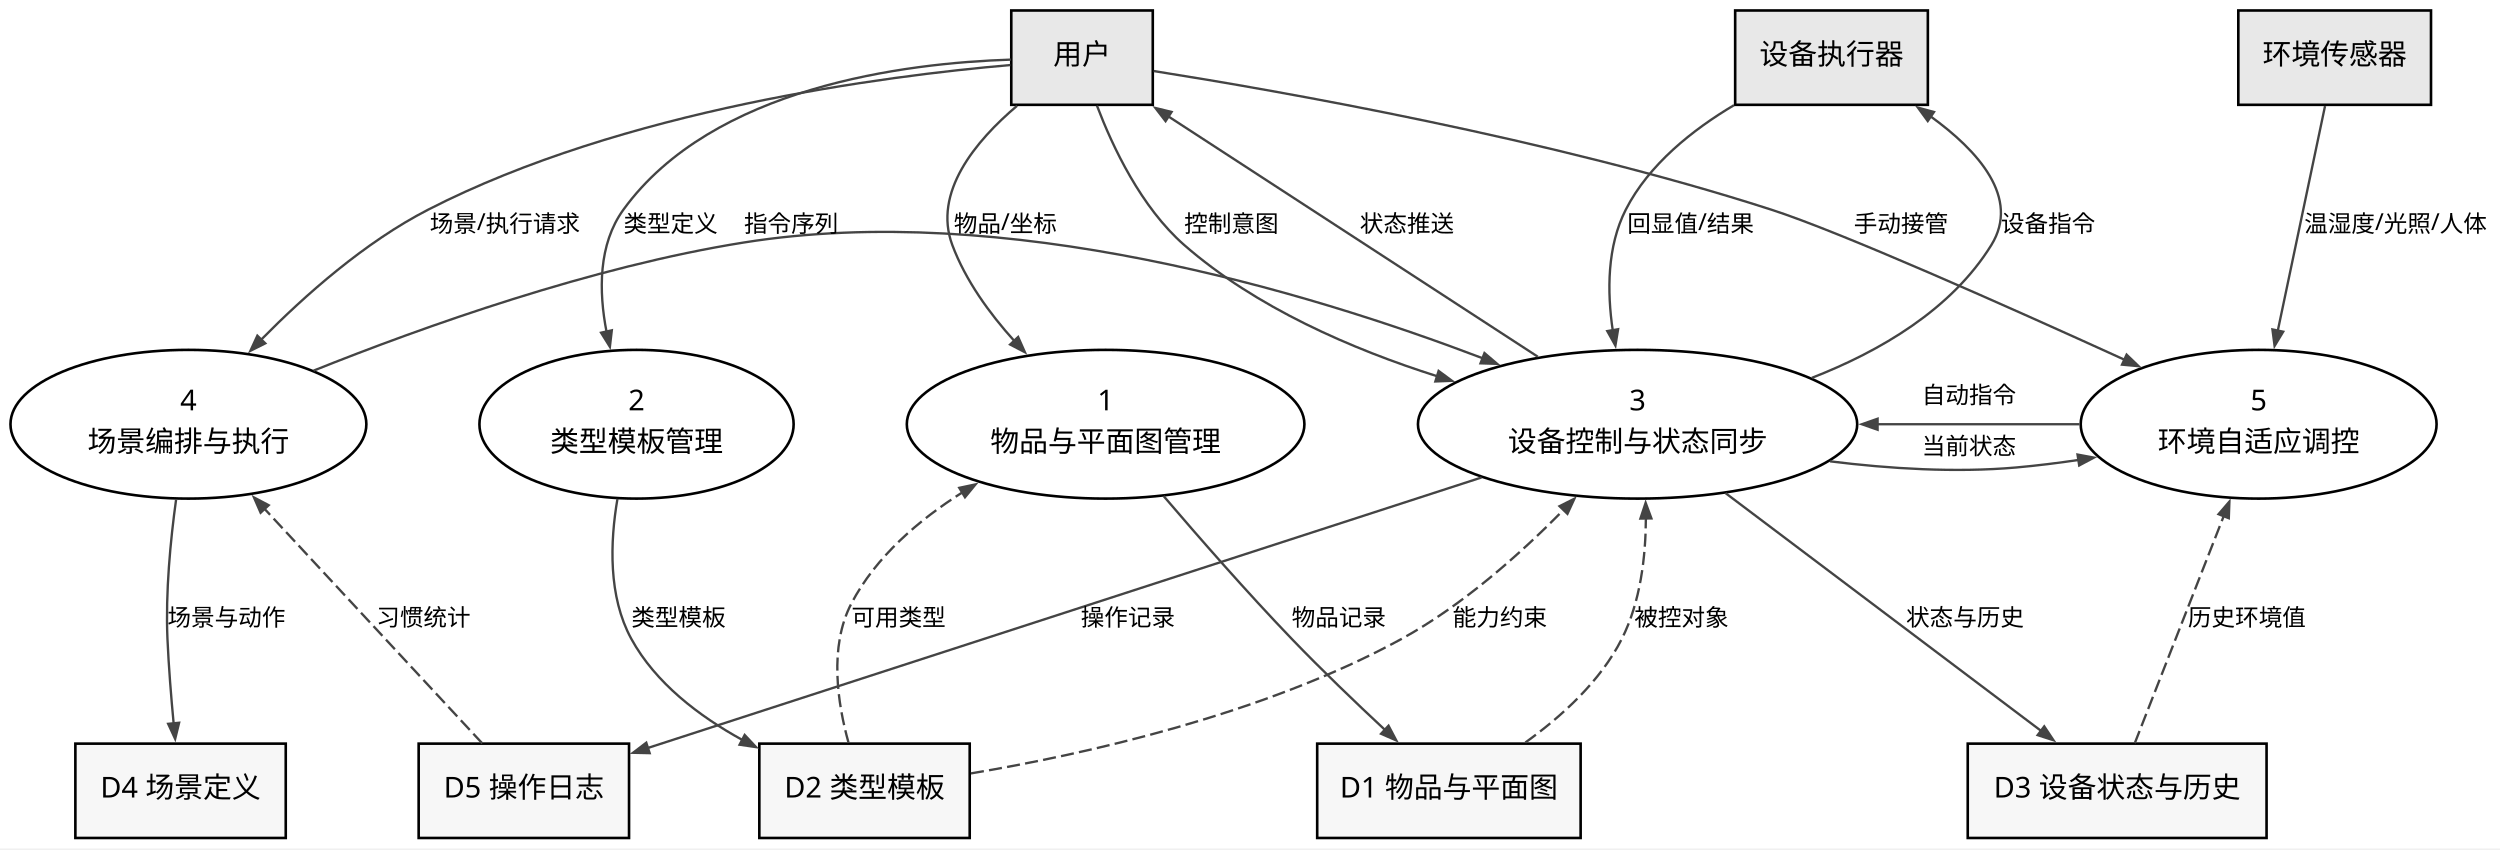
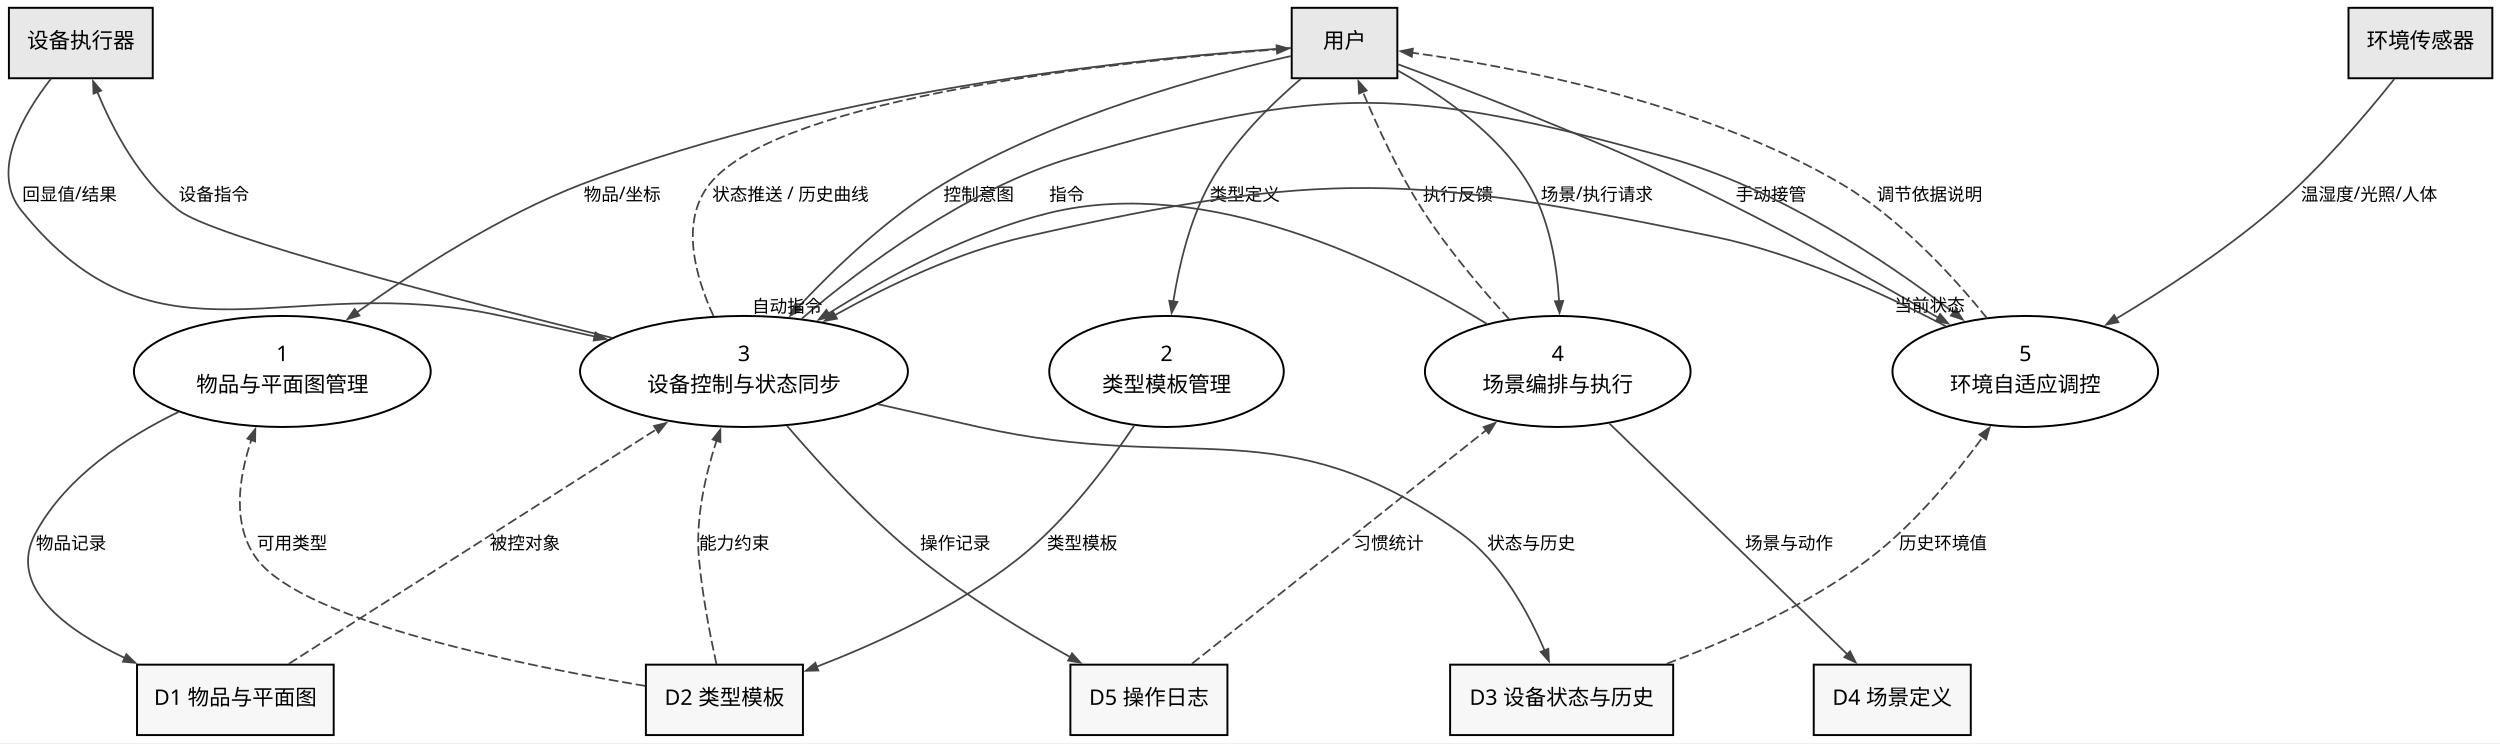
- <svg xmlns="http://www.w3.org/2000/svg" width="954pt" height="324pt" viewBox="0.00 0.00 954.00 324.00">
-   <g id="graph0" class="graph" transform="scale(1 1) rotate(0) translate(4 319.77)">
-     <polygon fill="white" stroke="none" points="-4,4 -4,-319.77 950.14,-319.77 950.14,4 -4,4" />
+ <svg xmlns="http://www.w3.org/2000/svg" width="1278pt" height="380pt" viewBox="0.00 0.00 1278.00 380.00">
+   <g id="graph0" class="graph" transform="scale(1 1) rotate(0) translate(4 375.77)">
+     <polygon fill="white" stroke="none" points="-4,4 -4,-375.77 1274.08,-375.77 1274.08,4 -4,4" />
    <g id="node1" class="node">
-       <polygon fill="#e8e8e8" stroke="black" points="435.9,-315.77 381.9,-315.77 381.9,-279.77 435.9,-279.77 435.9,-315.77" />
-       <text xml:space="preserve" text-anchor="middle" x="408.9" y="-295.19" font-family="PingFang SC" font-size="11.00">用户</text>
+       <polygon fill="#e8e8e8" stroke="black" points="710.32,-371.77 656.32,-371.77 656.32,-335.77 710.32,-335.77 710.32,-371.77" />
+       <text xml:space="preserve" text-anchor="middle" x="683.32" y="-351.19" font-family="PingFang SC" font-size="11.00">用户</text>
    </g>
    <g id="node4" class="node">
-       <ellipse fill="#ffffff" stroke="black" cx="417.9" cy="-157.88" rx="75.86" ry="28.38" />
-       <text xml:space="preserve" text-anchor="middle" x="417.9" y="-163.18" font-family="PingFang SC" font-size="11.00">1</text>
-       <text xml:space="preserve" text-anchor="middle" x="417.9" y="-147.43" font-family="PingFang SC" font-size="11.00">物品与平面图管理</text>
+       <ellipse fill="#ffffff" stroke="black" cx="140.32" cy="-185.88" rx="75.86" ry="28.38" />
+       <text xml:space="preserve" text-anchor="middle" x="140.32" y="-191.18" font-family="PingFang SC" font-size="11.00">1</text>
+       <text xml:space="preserve" text-anchor="middle" x="140.32" y="-175.43" font-family="PingFang SC" font-size="11.00">物品与平面图管理</text>
    </g>
    <g id="edge1" class="edge">
-       <path fill="none" stroke="#444444" stroke-width="0.9" d="M384.11,-279.39C368.24,-265.95 351.92,-246.3 359.4,-226.27 364.44,-212.8 373.51,-200.24 383.03,-189.7" />
-       <polygon fill="#444444" stroke="#444444" stroke-width="0.9" points="384.52,-191.18 387.1,-185.37 381.46,-188.3 384.52,-191.18" />
-       <text xml:space="preserve" text-anchor="middle" x="379.65" y="-231.22" font-family="PingFang SC" font-size="9.00">物品/坐标</text>
+       <path fill="none" stroke="#444444" stroke-width="0.9" d="M655.93,-351.27C591,-346.99 423.42,-331.58 293.82,-281.77 251.6,-265.54 208.18,-237.44 178.34,-216.01" />
+       <polygon fill="#444444" stroke="#444444" stroke-width="0.9" points="179.75,-214.44 173.66,-212.62 177.28,-217.84 179.75,-214.44" />
+       <text xml:space="preserve" text-anchor="middle" x="314.07" y="-273.22" font-family="PingFang SC" font-size="9.00">物品/坐标</text>
    </g>
    <g id="node5" class="node">
-       <ellipse fill="#ffffff" stroke="black" cx="238.9" cy="-157.88" rx="59.95" ry="28.38" />
-       <text xml:space="preserve" text-anchor="middle" x="238.9" y="-163.18" font-family="PingFang SC" font-size="11.00">2</text>
-       <text xml:space="preserve" text-anchor="middle" x="238.9" y="-147.43" font-family="PingFang SC" font-size="11.00">类型模板管理</text>
+       <ellipse fill="#ffffff" stroke="black" cx="592.32" cy="-185.88" rx="59.95" ry="28.38" />
+       <text xml:space="preserve" text-anchor="middle" x="592.32" y="-191.18" font-family="PingFang SC" font-size="11.00">2</text>
+       <text xml:space="preserve" text-anchor="middle" x="592.32" y="-175.43" font-family="PingFang SC" font-size="11.00">类型模板管理</text>
    </g>
    <g id="edge2" class="edge">
-       <path fill="none" stroke="#444444" stroke-width="0.9" d="M381.72,-297.02C341.7,-295.73 267.97,-286.7 233.9,-239.77 224.3,-226.54 224.44,-208.65 227.47,-193.06" />
-       <polygon fill="#444444" stroke="#444444" stroke-width="0.9" points="229.47,-193.73 228.73,-187.42 225.37,-192.81 229.47,-193.73" />
-       <text xml:space="preserve" text-anchor="middle" x="251.9" y="-231.22" font-family="PingFang SC" font-size="9.00">类型定义</text>
+       <path fill="none" stroke="#444444" stroke-width="0.9" d="M661.08,-335.54C645.68,-322.42 625.92,-303.04 614.32,-281.77 604.23,-263.29 598.76,-240.35 595.79,-221.65" />
+       <polygon fill="#444444" stroke="#444444" stroke-width="0.9" points="597.88,-221.43 594.93,-215.8 593.72,-222.04 597.88,-221.43" />
+       <text xml:space="preserve" text-anchor="middle" x="632.32" y="-273.22" font-family="PingFang SC" font-size="9.00">类型定义</text>
    </g>
    <g id="node6" class="node">
-       <ellipse fill="#ffffff" stroke="black" cx="620.9" cy="-157.88" rx="83.81" ry="28.38" />
-       <text xml:space="preserve" text-anchor="middle" x="620.9" y="-163.18" font-family="PingFang SC" font-size="11.00">3</text>
-       <text xml:space="preserve" text-anchor="middle" x="620.9" y="-147.43" font-family="PingFang SC" font-size="11.00">设备控制与状态同步</text>
+       <ellipse fill="#ffffff" stroke="black" cx="376.32" cy="-185.88" rx="83.81" ry="28.38" />
+       <text xml:space="preserve" text-anchor="middle" x="376.32" y="-191.18" font-family="PingFang SC" font-size="11.00">3</text>
+       <text xml:space="preserve" text-anchor="middle" x="376.32" y="-175.43" font-family="PingFang SC" font-size="11.00">设备控制与状态同步</text>
    </g>
    <g id="edge3" class="edge">
-       <path fill="none" stroke="#444444" stroke-width="0.9" d="M414.59,-279.47C420.59,-263.67 431.48,-240.63 447.9,-226.27 475.2,-202.4 511.92,-186.5 544.5,-176.17" />
-       <polygon fill="#444444" stroke="#444444" stroke-width="0.9" points="544.97,-178.22 550.08,-174.45 543.73,-174.21 544.97,-178.22" />
-       <text xml:space="preserve" text-anchor="middle" x="465.9" y="-231.22" font-family="PingFang SC" font-size="9.00">控制意图</text>
+       <path fill="none" stroke="#444444" stroke-width="0.9" d="M655.88,-347.1C615.03,-337.84 536.74,-316.89 478.32,-281.77 450.16,-264.84 423.16,-239.15 404.02,-218.77" />
+       <polygon fill="#444444" stroke="#444444" stroke-width="0.9" points="405.63,-217.42 400.01,-214.45 402.55,-220.27 405.63,-217.42" />
+       <text xml:space="preserve" text-anchor="middle" x="496.32" y="-273.22" font-family="PingFang SC" font-size="9.00">控制意图</text>
    </g>
    <g id="node7" class="node">
-       <ellipse fill="#ffffff" stroke="black" cx="67.9" cy="-157.88" rx="67.9" ry="28.38" />
-       <text xml:space="preserve" text-anchor="middle" x="67.9" y="-163.18" font-family="PingFang SC" font-size="11.00">4</text>
-       <text xml:space="preserve" text-anchor="middle" x="67.9" y="-147.43" font-family="PingFang SC" font-size="11.00">场景编排与执行</text>
+       <ellipse fill="#ffffff" stroke="black" cx="792.32" cy="-185.88" rx="67.9" ry="28.38" />
+       <text xml:space="preserve" text-anchor="middle" x="792.32" y="-191.18" font-family="PingFang SC" font-size="11.00">4</text>
+       <text xml:space="preserve" text-anchor="middle" x="792.32" y="-175.43" font-family="PingFang SC" font-size="11.00">场景编排与执行</text>
    </g>
    <g id="edge4" class="edge">
-       <path fill="none" stroke="#444444" stroke-width="0.9" d="M381.55,-294.95C333.97,-290.84 233.91,-278.01 159.4,-239.77 135.3,-227.39 112.46,-207.22 95.63,-190.12" />
-       <polygon fill="#444444" stroke="#444444" stroke-width="0.9" points="97.23,-188.75 91.55,-185.9 94.21,-191.67 97.23,-188.75" />
-       <text xml:space="preserve" text-anchor="middle" x="188.65" y="-231.22" font-family="PingFang SC" font-size="9.00">场景/执行请求</text>
+       <path fill="none" stroke="#444444" stroke-width="0.9" d="M710.64,-339.62C732.37,-327.66 761.64,-307.9 777.32,-281.77 788.07,-263.84 791.89,-240.72 792.99,-221.79" />
+       <polygon fill="#444444" stroke="#444444" stroke-width="0.9" points="795.08,-221.93 793.23,-215.85 790.89,-221.76 795.08,-221.93" />
+       <text xml:space="preserve" text-anchor="middle" x="812.32" y="-273.22" font-family="PingFang SC" font-size="9.00">场景/执行请求</text>
    </g>
    <g id="node8" class="node">
-       <ellipse fill="#ffffff" stroke="black" cx="857.9" cy="-157.88" rx="67.9" ry="28.38" />
-       <text xml:space="preserve" text-anchor="middle" x="857.9" y="-163.18" font-family="PingFang SC" font-size="11.00">5</text>
-       <text xml:space="preserve" text-anchor="middle" x="857.9" y="-147.43" font-family="PingFang SC" font-size="11.00">环境自适应调控</text>
+       <ellipse fill="#ffffff" stroke="black" cx="1031.32" cy="-185.88" rx="67.9" ry="28.38" />
+       <text xml:space="preserve" text-anchor="middle" x="1031.32" y="-191.18" font-family="PingFang SC" font-size="11.00">5</text>
+       <text xml:space="preserve" text-anchor="middle" x="1031.32" y="-175.43" font-family="PingFang SC" font-size="11.00">环境自适应调控</text>
    </g>
    <g id="edge5" class="edge">
-       <path fill="none" stroke="#444444" stroke-width="0.9" d="M436.25,-292.66C484.56,-285.01 587.86,-266.86 671.9,-239.77 698.02,-231.35 761.26,-203.21 806.76,-182.47" />
-       <polygon fill="#444444" stroke="#444444" stroke-width="0.9" points="807.51,-184.44 812.09,-180.04 805.76,-180.62 807.51,-184.44" />
-       <text xml:space="preserve" text-anchor="middle" x="721.39" y="-231.22" font-family="PingFang SC" font-size="9.00">手动接管</text>
+       <path fill="none" stroke="#444444" stroke-width="0.9" d="M710.59,-342.93C745.56,-330.06 807.84,-306.24 859.32,-281.77 903.68,-260.68 952.57,-233.28 986.85,-213.35" />
+       <polygon fill="#444444" stroke="#444444" stroke-width="0.9" points="987.77,-215.25 991.9,-210.41 985.66,-211.62 987.77,-215.25" />
+       <text xml:space="preserve" text-anchor="middle" x="901.29" y="-273.22" font-family="PingFang SC" font-size="9.00">手动接管</text>
    </g>
    <g id="node2" class="node">
-       <polygon fill="#e8e8e8" stroke="black" points="923.67,-315.77 850.14,-315.77 850.14,-279.77 923.67,-279.77 923.67,-315.77" />
-       <text xml:space="preserve" text-anchor="middle" x="886.9" y="-295.19" font-family="PingFang SC" font-size="11.00">环境传感器</text>
+       <polygon fill="#e8e8e8" stroke="black" points="1270.08,-371.77 1196.55,-371.77 1196.55,-335.77 1270.08,-335.77 1270.08,-371.77" />
+       <text xml:space="preserve" text-anchor="middle" x="1233.32" y="-351.19" font-family="PingFang SC" font-size="11.00">环境传感器</text>
    </g>
    <g id="edge19" class="edge">
-       <path fill="none" stroke="#444444" stroke-width="0.9" d="M883.23,-279.3C878.71,-257.82 870.93,-220.83 865.19,-193.5" />
-       <polygon fill="#444444" stroke="#444444" stroke-width="0.9" points="867.27,-193.2 863.98,-187.76 863.16,-194.06 867.27,-193.2" />
-       <text xml:space="preserve" text-anchor="middle" x="910.14" y="-231.22" font-family="PingFang SC" font-size="9.00">温湿度/光照/人体</text>
+       <path fill="none" stroke="#444444" stroke-width="0.9" d="M1219.94,-335.34C1205.61,-317.33 1181.64,-289 1157.32,-268.27 1132.74,-247.32 1102.42,-227.57 1077.67,-212.78" />
+       <polygon fill="#444444" stroke="#444444" stroke-width="0.9" points="1078.91,-211.07 1072.68,-209.82 1076.77,-214.68 1078.91,-211.07" />
+       <text xml:space="preserve" text-anchor="middle" x="1207.05" y="-273.22" font-family="PingFang SC" font-size="9.00">温湿度/光照/人体</text>
    </g>
    <g id="node3" class="node">
-       <polygon fill="#e8e8e8" stroke="black" points="731.67,-315.77 658.14,-315.77 658.14,-279.77 731.67,-279.77 731.67,-315.77" />
-       <text xml:space="preserve" text-anchor="middle" x="694.9" y="-295.19" font-family="PingFang SC" font-size="11.00">设备执行器</text>
+       <polygon fill="#e8e8e8" stroke="black" points="74.08,-371.77 0.55,-371.77 0.55,-335.77 74.08,-335.77 74.08,-371.77" />
+       <text xml:space="preserve" text-anchor="middle" x="37.32" y="-351.19" font-family="PingFang SC" font-size="11.00">设备执行器</text>
    </g>
    <g id="edge17" class="edge">
-       <path fill="none" stroke="#444444" stroke-width="0.9" d="M657.7,-279.64C641.93,-270.28 625.2,-257.02 616.4,-239.77 609.27,-225.77 609.22,-208.58 611.43,-193.66" />
-       <polygon fill="#444444" stroke="#444444" stroke-width="0.9" points="613.47,-194.15 612.44,-187.88 609.34,-193.43 613.47,-194.15" />
-       <text xml:space="preserve" text-anchor="middle" x="641.15" y="-231.22" font-family="PingFang SC" font-size="9.00">回显值/结果</text>
+       <path fill="none" stroke="#444444" stroke-width="0.9" d="M22.12,-335.59C7.81,-317.27 -9.21,-288.2 6.82,-268.27 76.82,-181.2 143.21,-238.31 252.32,-214.27 267.72,-210.87 284.2,-207.24 299.95,-203.76" />
+       <polygon fill="#444444" stroke="#444444" stroke-width="0.9" points="300.39,-205.81 305.8,-202.47 299.48,-201.71 300.39,-205.81" />
+       <text xml:space="preserve" text-anchor="middle" x="31.57" y="-273.22" font-family="PingFang SC" font-size="9.00">回显值/结果</text>
    </g>
    <g id="node9" class="node">
-       <polygon fill="#f7f7f7" stroke="black" points="599.17,-36 498.64,-36 498.64,0 599.17,0 599.17,-36" />
-       <text xml:space="preserve" text-anchor="middle" x="548.9" y="-15.43" font-family="PingFang SC" font-size="11.00">D1 物品与平面图</text>
+       <polygon fill="#f7f7f7" stroke="black" points="166.58,-36 66.05,-36 66.05,0 166.58,0 166.58,-36" />
+       <text xml:space="preserve" text-anchor="middle" x="116.32" y="-15.43" font-family="PingFang SC" font-size="11.00">D1 物品与平面图</text>
    </g>
    <g id="edge6" class="edge">
-       <path fill="none" stroke="#444444" stroke-width="0.9" d="M440.02,-130.48C453.75,-114.41 471.94,-93.65 488.9,-76 500.28,-64.16 513.46,-51.53 524.57,-41.18" />
-       <polygon fill="#444444" stroke="#444444" stroke-width="0.9" points="525.86,-42.84 528.83,-37.22 523.01,-39.76 525.86,-42.84" />
-       <text xml:space="preserve" text-anchor="middle" x="506.9" y="-80.95" font-family="PingFang SC" font-size="9.00">物品记录</text>
+       <path fill="none" stroke="#444444" stroke-width="0.9" d="M87.33,-165.22C60.29,-152.16 29.88,-132.09 14.32,-103.5 -0.57,-76.16 28.81,-54.11 59.8,-39.39" />
+       <polygon fill="#444444" stroke="#444444" stroke-width="0.9" points="60.6,-41.34 65.18,-36.93 58.85,-37.52 60.6,-41.34" />
+       <text xml:space="preserve" text-anchor="middle" x="32.32" y="-94.95" font-family="PingFang SC" font-size="9.00">物品记录</text>
    </g>
    <g id="node10" class="node">
-       <polygon fill="#f7f7f7" stroke="black" points="366.04,-36 285.76,-36 285.76,0 366.04,0 366.04,-36" />
-       <text xml:space="preserve" text-anchor="middle" x="325.9" y="-15.43" font-family="PingFang SC" font-size="11.00">D2 类型模板</text>
+       <polygon fill="#f7f7f7" stroke="black" points="406.46,-36 326.18,-36 326.18,0 406.46,0 406.46,-36" />
+       <text xml:space="preserve" text-anchor="middle" x="366.32" y="-15.43" font-family="PingFang SC" font-size="11.00">D2 类型模板</text>
    </g>
    <g id="edge7" class="edge">
-       <path fill="none" stroke="#444444" stroke-width="0.9" d="M231.62,-129.41C228.8,-112.94 228.07,-92.14 236.9,-76 246.15,-59.09 262.8,-46.46 279.22,-37.44" />
-       <polygon fill="#444444" stroke="#444444" stroke-width="0.9" points="280.17,-39.31 284.51,-34.67 278.22,-35.59 280.17,-39.31" />
-       <text xml:space="preserve" text-anchor="middle" x="254.9" y="-80.95" font-family="PingFang SC" font-size="9.00">类型模板</text>
+       <path fill="none" stroke="#444444" stroke-width="0.9" d="M575.95,-158.39C562.1,-137.67 540.66,-109.24 516.32,-90 485.29,-65.48 444.42,-46.85 413.18,-34.83" />
+       <polygon fill="#444444" stroke="#444444" stroke-width="0.9" points="414.3,-33.01 407.94,-32.85 412.81,-36.94 414.3,-33.01" />
+       <text xml:space="preserve" text-anchor="middle" x="549.15" y="-94.95" font-family="PingFang SC" font-size="9.00">类型模板</text>
    </g>
    <g id="edge22" class="edge">
-       <path fill="none" stroke="#444444" stroke-width="0.9" d="M582.82,-183.65C542.57,-209.83 479.75,-250.69 441.65,-275.47" />
-       <polygon fill="#444444" stroke="#444444" stroke-width="0.9" points="440.78,-273.53 436.9,-278.56 443.07,-277.05 440.78,-273.53" />
-       <text xml:space="preserve" text-anchor="middle" x="532.9" y="-231.22" font-family="PingFang SC" font-size="9.00">状态推送</text>
+       <path fill="none" stroke="#444444" stroke-width="0.9" stroke-dasharray="5,2" d="M360.71,-214.26C351.22,-234.92 343.59,-262.85 358.82,-281.77 395.03,-326.76 573.21,-344.81 649.05,-350.53" />
+       <polygon fill="#444444" stroke="#444444" stroke-width="0.9" points="648.56,-352.6 654.7,-350.95 648.87,-348.42 648.56,-352.6" />
+       <text xml:space="preserve" text-anchor="middle" x="400.07" y="-273.22" font-family="PingFang SC" font-size="9.00">状态推送 / 历史曲线</text>
    </g>
    <g id="edge16" class="edge">
-       <path fill="none" stroke="#444444" stroke-width="0.9" d="M687.4,-175.58C713.44,-185.73 740.68,-201.65 755.9,-226.27 767.01,-244.23 750.95,-262.2 732.52,-275.5" />
-       <polygon fill="#444444" stroke="#444444" stroke-width="0.9" points="731.63,-273.57 727.88,-278.7 734.01,-277.03 731.63,-273.57" />
-       <text xml:space="preserve" text-anchor="middle" x="777.56" y="-231.22" font-family="PingFang SC" font-size="9.00">设备指令</text>
+       <path fill="none" stroke="#444444" stroke-width="0.9" d="M308.78,-203.09C229.07,-222.66 105.06,-254.62 87.32,-268.27 67.22,-283.72 53.6,-309.74 45.71,-328.83" />
+       <polygon fill="#444444" stroke="#444444" stroke-width="0.9" points="43.82,-327.9 43.56,-334.25 47.72,-329.45 43.82,-327.9" />
+       <text xml:space="preserve" text-anchor="middle" x="105.32" y="-273.22" font-family="PingFang SC" font-size="9.00">设备指令</text>
    </g>
    <g id="edge21" class="edge">
-       <path fill="none" stroke="#444444" stroke-width="0.9" d="M694.32,-143.73C717.06,-140.89 742.23,-139.34 765.36,-141.38 773.23,-142.08 781.44,-143.1 789.57,-144.31" />
-       <polygon fill="#444444" stroke="#444444" stroke-width="0.9" points="788.78,-146.31 795.03,-145.15 789.42,-142.16 788.78,-146.31" />
-       <text xml:space="preserve" text-anchor="middle" x="747.36" y="-146.33" font-family="PingFang SC" font-size="9.00">当前状态</text>
+       <path fill="none" stroke="#444444" stroke-width="0.9" d="M405.77,-212.81C437.35,-239.68 490.26,-279.22 544.32,-295.27 673.84,-333.72 718.08,-331.22 848.32,-295.27 904.03,-279.89 959.86,-242.57 994.94,-215.81" />
+       <polygon fill="#444444" stroke="#444444" stroke-width="0.9" points="995.84,-217.76 999.31,-212.44 993.27,-214.44 995.84,-217.76" />
+       <text xml:space="preserve" text-anchor="middle" x="982.39" y="-216.56" font-family="PingFang SC" font-size="9.00">当前状态</text>
    </g>
    <g id="node11" class="node">
-       <polygon fill="#f7f7f7" stroke="black" points="860.92,-36 746.89,-36 746.89,0 860.92,0 860.92,-36" />
-       <text xml:space="preserve" text-anchor="middle" x="803.9" y="-15.43" font-family="PingFang SC" font-size="11.00">D3 设备状态与历史</text>
+       <polygon fill="#f7f7f7" stroke="black" points="851.33,-36 737.3,-36 737.3,0 851.33,0 851.33,-36" />
+       <text xml:space="preserve" text-anchor="middle" x="794.32" y="-15.43" font-family="PingFang SC" font-size="11.00">D3 设备状态与历史</text>
    </g>
    <g id="edge9" class="edge">
-       <path fill="none" stroke="#444444" stroke-width="0.9" d="M654.47,-131.59C688.95,-105.61 742.09,-65.58 774.83,-40.9" />
-       <polygon fill="#444444" stroke="#444444" stroke-width="0.9" points="776.08,-42.59 779.61,-37.3 773.56,-39.24 776.08,-42.59" />
-       <text xml:space="preserve" text-anchor="middle" x="745.86" y="-80.95" font-family="PingFang SC" font-size="9.00">状态与历史</text>
+       <path fill="none" stroke="#444444" stroke-width="0.9" d="M444.83,-169.15C461.66,-165.31 479.63,-161.23 496.32,-157.5 605.55,-133.05 651.06,-168.32 742.32,-103.5 763.2,-88.66 777.37,-62.54 785.58,-43.26" />
+       <polygon fill="#444444" stroke="#444444" stroke-width="0.9" points="787.5,-44.11 787.82,-37.76 783.61,-42.52 787.5,-44.11" />
+       <text xml:space="preserve" text-anchor="middle" x="778.76" y="-94.95" font-family="PingFang SC" font-size="9.00">状态与历史</text>
    </g>
    <g id="node13" class="node">
-       <polygon fill="#f7f7f7" stroke="black" points="236.04,-36 155.76,-36 155.76,0 236.04,0 236.04,-36" />
-       <text xml:space="preserve" text-anchor="middle" x="195.9" y="-15.43" font-family="PingFang SC" font-size="11.00">D5 操作日志</text>
+       <polygon fill="#f7f7f7" stroke="black" points="623.46,-36 543.18,-36 543.18,0 623.46,0 623.46,-36" />
+       <text xml:space="preserve" text-anchor="middle" x="583.32" y="-15.43" font-family="PingFang SC" font-size="11.00">D5 操作日志</text>
    </g>
    <g id="edge10" class="edge">
-       <path fill="none" stroke="#444444" stroke-width="0.9" d="M561.36,-137.57C476.1,-109.9 320.94,-59.56 243.1,-34.31" />
-       <polygon fill="#444444" stroke="#444444" stroke-width="0.9" points="243.91,-32.37 237.56,-32.51 242.62,-36.36 243.91,-32.37" />
-       <text xml:space="preserve" text-anchor="middle" x="426.4" y="-80.95" font-family="PingFang SC" font-size="9.00">操作记录</text>
+       <path fill="none" stroke="#444444" stroke-width="0.9" d="M398.31,-158.08C415.57,-137.98 440.87,-110.52 466.32,-90 490.15,-70.78 519.64,-52.91 543.05,-39.91" />
+       <polygon fill="#444444" stroke="#444444" stroke-width="0.9" points="544.04,-41.77 548.29,-37.04 542.02,-38.08 544.04,-41.77" />
+       <text xml:space="preserve" text-anchor="middle" x="484.32" y="-94.95" font-family="PingFang SC" font-size="9.00">操作记录</text>
+     </g>
+     <g id="edge23" class="edge">
+       <path fill="none" stroke="#444444" stroke-width="0.9" stroke-dasharray="5,2" d="M767.45,-212.63C753.41,-227.99 736.16,-248.34 723.32,-268.27 710.81,-287.66 699.87,-311.56 692.6,-328.99" />
+       <polygon fill="#444444" stroke="#444444" stroke-width="0.9" points="690.75,-327.96 690.42,-334.31 694.64,-329.55 690.75,-327.96" />
+       <text xml:space="preserve" text-anchor="middle" x="741.32" y="-273.22" font-family="PingFang SC" font-size="9.00">执行反馈</text>
    </g>
    <g id="edge18" class="edge">
-       <path fill="none" stroke="#444444" stroke-width="0.9" d="M115.66,-178.34C157.94,-195.26 221.77,-217.98 279.9,-227.24 379.4,-243.11 493.98,-208.87 561.76,-183.07" />
-       <polygon fill="#444444" stroke="#444444" stroke-width="0.9" points="562.47,-185.05 567.31,-180.93 560.96,-181.13 562.47,-185.05" />
-       <text xml:space="preserve" text-anchor="middle" x="297.9" y="-231.22" font-family="PingFang SC" font-size="9.00">指令序列</text>
+       <path fill="none" stroke="#444444" stroke-width="0.9" d="M756.12,-210.2C706.26,-240.69 613.38,-286.71 532.32,-266.91 491.46,-256.93 449.38,-234.22 419.24,-215.37" />
+       <polygon fill="#444444" stroke="#444444" stroke-width="0.9" points="420.72,-213.82 414.52,-212.38 418.47,-217.37 420.72,-213.82" />
+       <text xml:space="preserve" text-anchor="middle" x="541.32" y="-273.22" font-family="PingFang SC" font-size="9.00">指令</text>
    </g>
    <g id="node12" class="node">
-       <polygon fill="#f7f7f7" stroke="black" points="105.04,-36 24.76,-36 24.76,0 105.04,0 105.04,-36" />
-       <text xml:space="preserve" text-anchor="middle" x="64.9" y="-15.43" font-family="PingFang SC" font-size="11.00">D4 场景定义</text>
+       <polygon fill="#f7f7f7" stroke="black" points="1003.46,-36 923.18,-36 923.18,0 1003.46,0 1003.46,-36" />
+       <text xml:space="preserve" text-anchor="middle" x="963.32" y="-15.43" font-family="PingFang SC" font-size="11.00">D4 场景定义</text>
    </g>
    <g id="edge8" class="edge">
-       <path fill="none" stroke="#444444" stroke-width="0.9" d="M63.21,-129.24C61.05,-113.63 59.13,-93.76 59.9,-76 60.37,-65.4 61.31,-53.73 62.26,-43.72" />
-       <polygon fill="#444444" stroke="#444444" stroke-width="0.9" points="64.35,-43.97 62.84,-37.79 60.17,-43.56 64.35,-43.97" />
-       <text xml:space="preserve" text-anchor="middle" x="82.4" y="-80.95" font-family="PingFang SC" font-size="9.00">场景与动作</text>
+       <path fill="none" stroke="#444444" stroke-width="0.9" d="M818.66,-159.33C851.96,-127.02 908.74,-71.94 940.35,-41.28" />
+       <polygon fill="#444444" stroke="#444444" stroke-width="0.9" points="941.75,-42.84 944.6,-37.16 938.83,-39.83 941.75,-42.84" />
+       <text xml:space="preserve" text-anchor="middle" x="910.55" y="-94.95" font-family="PingFang SC" font-size="9.00">场景与动作</text>
+     </g>
+     <g id="edge24" class="edge">
+       <path fill="none" stroke="#444444" stroke-width="0.9" stroke-dasharray="5,2" d="M1011.74,-213.15C994.42,-234.6 967.3,-264.14 937.32,-281.77 866.02,-323.67 768.89,-341.79 717.87,-348.82" />
+       <polygon fill="#444444" stroke="#444444" stroke-width="0.9" points="717.71,-346.73 712.04,-349.6 718.26,-350.89 717.71,-346.73" />
+       <text xml:space="preserve" text-anchor="middle" x="982.32" y="-273.22" font-family="PingFang SC" font-size="9.00">调节依据说明</text>
    </g>
    <g id="edge20" class="edge">
-       <path fill="none" stroke="#444444" stroke-width="0.9" d="M789.55,-157.88C765.47,-157.88 738,-157.88 712.32,-157.88" />
-       <polygon fill="#444444" stroke="#444444" stroke-width="0.9" points="712.49,-155.78 706.49,-157.88 712.49,-159.98 712.49,-155.78" />
-       <text xml:space="preserve" text-anchor="middle" x="747.36" y="-165.83" font-family="PingFang SC" font-size="9.00">自动指令</text>
+       <path fill="none" stroke="#444444" stroke-width="0.9" d="M990.68,-209.02C959.43,-225.42 914.59,-246 872.32,-254.77 719.13,-286.52 672.88,-289.38 520.32,-254.77 485.91,-246.96 450.12,-229.89 422.82,-214.69" />
+       <polygon fill="#444444" stroke="#444444" stroke-width="0.9" points="423.87,-212.87 417.61,-211.75 421.8,-216.53 423.87,-212.87" />
+       <text xml:space="preserve" text-anchor="middle" x="398.43" y="-216.03" font-family="PingFang SC" font-size="9.00">自动指令</text>
    </g>
    <g id="edge13" class="edge">
-       <path fill="none" stroke="#444444" stroke-width="0.9" stroke-dasharray="5,2" d="M578.08,-36.43C591.72,-46.23 606.74,-59.77 614.9,-76 621.98,-90.05 624.02,-107.24 624.07,-122.16" />
-       <polygon fill="#444444" stroke="#444444" stroke-width="0.9" points="621.98,-121.88 623.98,-127.91 626.18,-121.95 621.98,-121.88" />
-       <text xml:space="preserve" text-anchor="middle" x="637.66" y="-80.95" font-family="PingFang SC" font-size="9.00">被控对象</text>
+       <path fill="none" stroke="#444444" stroke-width="0.9" stroke-dasharray="5,2" d="M143.61,-36.42C188.31,-64.94 277.54,-121.86 331.58,-156.34" />
+       <polygon fill="#444444" stroke="#444444" stroke-width="0.9" points="330.34,-158.04 336.52,-159.5 332.59,-154.5 330.34,-158.04" />
+       <text xml:space="preserve" text-anchor="middle" x="264.32" y="-94.95" font-family="PingFang SC" font-size="9.00">被控对象</text>
    </g>
    <g id="edge11" class="edge">
-       <path fill="none" stroke="#444444" stroke-width="0.9" stroke-dasharray="5,2" d="M319.82,-36.27C315.64,-51.22 312.26,-72.97 320.9,-89.5 330.21,-107.3 346.6,-121.35 363.29,-131.9" />
-       <polygon fill="#444444" stroke="#444444" stroke-width="0.9" points="362.06,-133.61 368.27,-134.93 364.24,-130.02 362.06,-133.61" />
-       <text xml:space="preserve" text-anchor="middle" x="338.9" y="-80.95" font-family="PingFang SC" font-size="9.00">可用类型</text>
+       <path fill="none" stroke="#444444" stroke-width="0.9" stroke-dasharray="5,2" d="M325.89,-25.12C264.18,-35.37 151.13,-58.08 127.32,-90 114.42,-107.28 117.93,-131.41 124.53,-151.01" />
+       <polygon fill="#444444" stroke="#444444" stroke-width="0.9" points="122.48,-151.53 126.51,-156.46 126.43,-150.1 122.48,-151.53" />
+       <text xml:space="preserve" text-anchor="middle" x="145.32" y="-94.95" font-family="PingFang SC" font-size="9.00">可用类型</text>
    </g>
    <g id="edge12" class="edge">
-       <path fill="none" stroke="#444444" stroke-width="0.9" stroke-dasharray="5,2" d="M366.51,-24.64C409.44,-31.85 478.11,-47.05 530.9,-76 554.11,-88.73 576.27,-108.51 592.79,-125.33" />
-       <polygon fill="#444444" stroke="#444444" stroke-width="0.9" points="591.11,-126.61 596.79,-129.46 594.13,-123.69 591.11,-126.61" />
-       <text xml:space="preserve" text-anchor="middle" x="568.35" y="-80.95" font-family="PingFang SC" font-size="9.00">能力约束</text>
+       <path fill="none" stroke="#444444" stroke-width="0.9" stroke-dasharray="5,2" d="M362.22,-36.39C359.08,-50.69 354.99,-71.53 353.32,-90 351.46,-110.42 356.49,-132.72 362.32,-150.57" />
+       <polygon fill="#444444" stroke="#444444" stroke-width="0.9" points="360.29,-151.14 364.22,-156.14 364.27,-149.78 360.29,-151.14" />
+       <text xml:space="preserve" text-anchor="middle" x="371.32" y="-94.95" font-family="PingFang SC" font-size="9.00">能力约束</text>
    </g>
    <g id="edge14" class="edge">
-       <path fill="none" stroke="#444444" stroke-width="0.9" stroke-dasharray="5,2" d="M810.63,-36.17C819.09,-57.77 833.81,-95.37 844.59,-122.88" />
-       <polygon fill="#444444" stroke="#444444" stroke-width="0.9" points="842.59,-123.55 846.74,-128.37 846.51,-122.02 842.59,-123.55" />
-       <text xml:space="preserve" text-anchor="middle" x="853.4" y="-80.95" font-family="PingFang SC" font-size="9.00">历史环境值</text>
+       <path fill="none" stroke="#444444" stroke-width="0.9" stroke-dasharray="5,2" d="M848.07,-36.48C879.99,-48.46 920.18,-66.45 951.32,-90 974.31,-107.39 995.12,-132.52 1009.75,-152.55" />
+       <polygon fill="#444444" stroke="#444444" stroke-width="0.9" points="1007.89,-153.57 1013.1,-157.21 1011.3,-151.11 1007.89,-153.57" />
+       <text xml:space="preserve" text-anchor="middle" x="989.26" y="-94.95" font-family="PingFang SC" font-size="9.00">历史环境值</text>
    </g>
    <g id="edge15" class="edge">
-       <path fill="none" stroke="#444444" stroke-width="0.9" stroke-dasharray="5,2" d="M180.02,-36.11C159.31,-58.42 122.71,-97.84 96.97,-125.57" />
-       <polygon fill="#444444" stroke="#444444" stroke-width="0.9" points="95.45,-124.12 92.91,-129.95 98.53,-126.98 95.45,-124.12" />
-       <text xml:space="preserve" text-anchor="middle" x="157.57" y="-80.95" font-family="PingFang SC" font-size="9.00">习惯统计</text>
+       <path fill="none" stroke="#444444" stroke-width="0.9" stroke-dasharray="5,2" d="M605.31,-36.46C641.11,-64.87 712.32,-121.39 755.79,-155.9" />
+       <polygon fill="#444444" stroke="#444444" stroke-width="0.9" points="754.41,-157.47 760.41,-159.56 757.02,-154.18 754.41,-157.47" />
+       <text xml:space="preserve" text-anchor="middle" x="705.82" y="-94.95" font-family="PingFang SC" font-size="9.00">习惯统计</text>
    </g>
  </g>
</svg>
